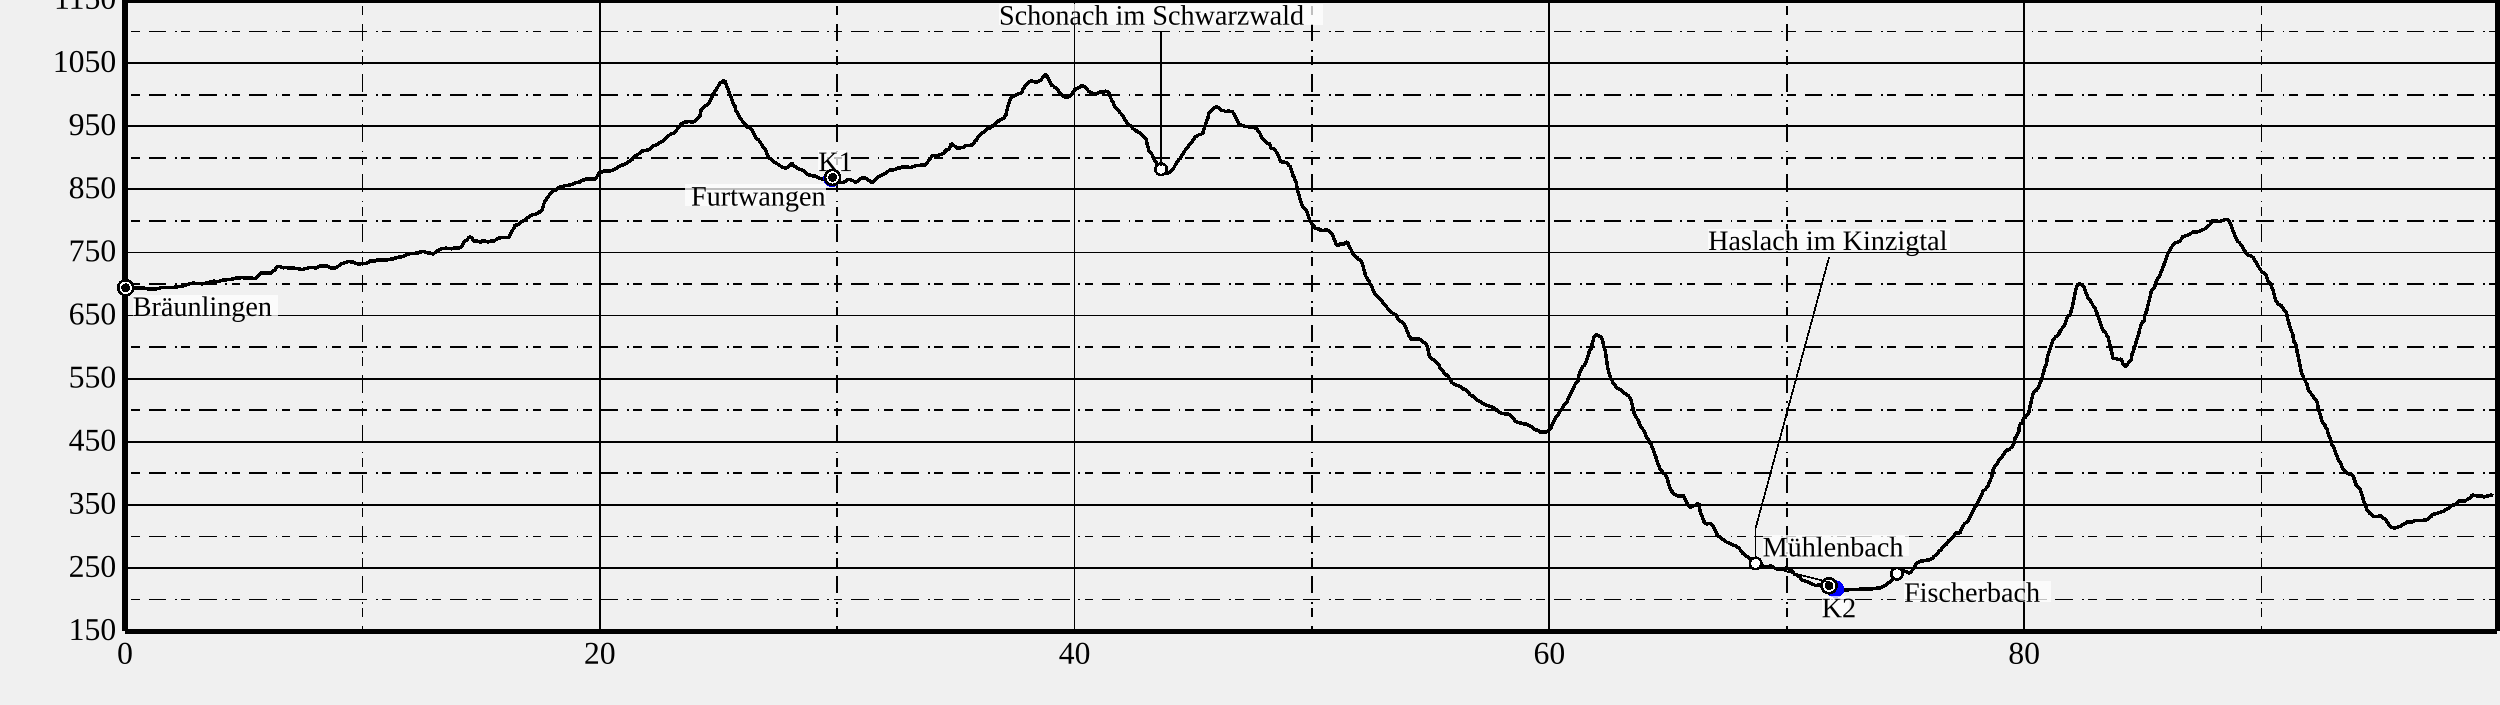
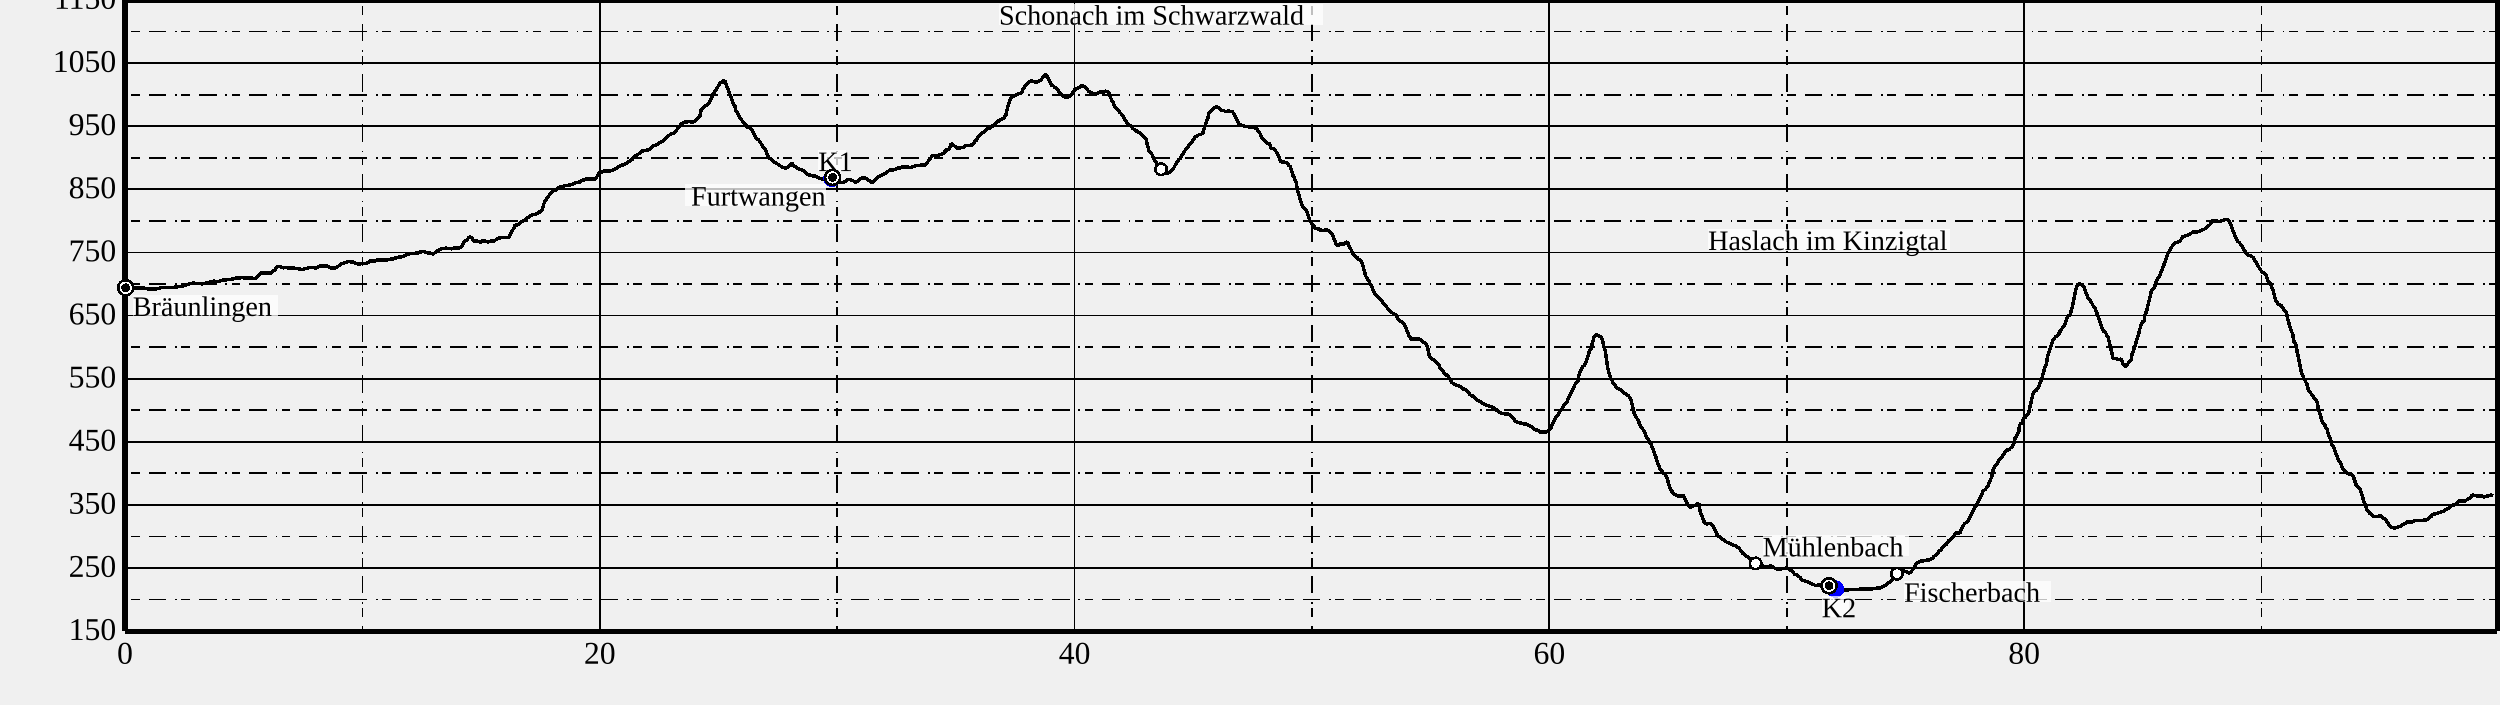
<svg xmlns="http://www.w3.org/2000/svg" height="400" width="1420">
  <g font-size="18" id="world" shape-rendering="crispEdges">
    <g id="BG" />
    <g id="SB" transform="translate(71 360)">
      <text text-anchor="middle" x="0" y="17">
0
</text>
      <text text-anchor="middle" x="269.681" y="17">
20
</text>
      <text text-anchor="middle" x="539.362" y="17">
40
</text>
      <text text-anchor="middle" x="809.043" y="17">
60
</text>
      <text text-anchor="middle" x="1078.724" y="17">
80
</text>
    </g>
    <g id="SD" transform="translate(71 0)">
      <path d="M0,0 L1347.5,0" stroke="black" stroke-width="3" />
      <path d="M0,0 L0,358.5" stroke="black" stroke-width="3" />
      <path d="M0,358.5 L1347.5,358.5" stroke="black" stroke-width="3" />
      <path d="M1347.5,0 L1347.5,358.5" stroke="black" stroke-width="3" />
      <path d="M0,358.5 L1347.5,358.5" stroke="black" stroke-width="1" />
      <path d="M0,0 L0,358.5" stroke="black" stroke-width="1" />
      <path d="M269.681,0 L269.681,358.5" stroke="black" stroke-width="1" />
      <path d="M539.362,0 L539.362,358.5" stroke="black" stroke-width="1" />
      <path d="M809.043,0 L809.043,358.5" stroke="black" stroke-width="1" />
      <path d="M1078.724,0 L1078.724,358.5" stroke="black" stroke-width="1" />
      <path d="M134.84,0 L134.84,358.5" stroke="black" stroke-dasharray="1.0,2.5,5.0,5.0,10.0,5.0" />
      <path d="M404.521,0 L404.521,358.5" stroke="black" stroke-dasharray="1.0,2.5,5.0,5.0,10.0,5.0" />
      <path d="M674.202,0 L674.202,358.5" stroke="black" stroke-dasharray="1.0,2.5,5.0,5.0,10.0,5.0" />
      <path d="M943.883,0 L943.883,358.5" stroke="black" stroke-dasharray="1.0,2.5,5.0,5.0,10.0,5.0" />
      <path d="M1213.564,0 L1213.564,358.5" stroke="black" stroke-dasharray="1.0,2.5,5.0,5.0,10.0,5.0" />
      <path d="M0,358.5 L1347.5,358.5" stroke="black" stroke-width="1" />
      <path d="M0,322.65 L1347.5,322.65" stroke="black" stroke-width="1" />
      <path d="M0,286.8 L1347.5,286.8" stroke="black" stroke-width="1" />
      <path d="M0,250.95 L1347.5,250.95" stroke="black" stroke-width="1" />
      <path d="M0,215.1 L1347.5,215.1" stroke="black" stroke-width="1" />
      <path d="M0,179.25 L1347.5,179.25" stroke="black" stroke-width="1" />
      <path d="M0,143.4 L1347.5,143.4" stroke="black" stroke-width="1" />
      <path d="M0,107.55 L1347.5,107.55" stroke="black" stroke-width="1" />
      <path d="M0,71.7 L1347.5,71.7" stroke="black" stroke-width="1" />
      <path d="M0,35.85 L1347.5,35.85" stroke="black" stroke-width="1" />
      <path d="M0,0 L1347.5,0" stroke="black" stroke-width="1" />
      <path d="M0,340.575 L1347.5,340.575" stroke="black" stroke-dasharray="1.0,2.5,5.0,5.0,10.0,5.0" />
      <path d="M0,304.725 L1347.5,304.725" stroke="black" stroke-dasharray="1.0,2.5,5.0,5.0,10.0,5.0" />
      <path d="M0,268.875 L1347.5,268.875" stroke="black" stroke-dasharray="1.0,2.5,5.0,5.0,10.0,5.0" />
      <path d="M0,233.025 L1347.5,233.025" stroke="black" stroke-dasharray="1.0,2.5,5.0,5.0,10.0,5.0" />
      <path d="M0,197.175 L1347.5,197.175" stroke="black" stroke-dasharray="1.0,2.5,5.0,5.0,10.0,5.0" />
      <path d="M0,161.325 L1347.5,161.325" stroke="black" stroke-dasharray="1.0,2.5,5.0,5.0,10.0,5.0" />
      <path d="M0,125.475 L1347.5,125.475" stroke="black" stroke-dasharray="1.0,2.5,5.0,5.0,10.0,5.0" />
      <path d="M0,89.625 L1347.5,89.625" stroke="black" stroke-dasharray="1.0,2.5,5.0,5.0,10.0,5.0" />
      <path d="M0,53.775 L1347.5,53.775" stroke="black" stroke-dasharray="1.0,2.5,5.0,5.0,10.0,5.0" />
      <path d="M0,17.925 L1347.5,17.925" stroke="black" stroke-dasharray="1.0,2.5,5.0,5.0,10.0,5.0" />
      <path d="M0.0,163.5 L0.2,163.5 L0.4,163.5 L0.8,163.5 L0.8,163.5 L1.5,163.5 L1.6,163.5 L1.7,163.5 L2.2,163.5 L2.7,163.5 L3.5,163.5 L4.0,163.5 L5.4,163.6 L5.6,163.6 L5.8,163.6 L6.0,163.6 L6.8,163.6 L7.3,163.6 L7.7,163.6 L8.0,163.6 L8.5,163.8 L9.1,163.8 L9.5,163.7 L9.9,163.7 L10.7,163.7 L11.1,163.7 L11.4,163.7 L11.8,163.8 L12.7,164.0 L13.1,164.1 L14.2,164.0 L15.3,164.2 L15.7,164.2 L16.2,164.2 L16.7,164.2 L17.3,164.1 L17.8,164.1 L18.3,163.9 L19.4,163.7 L20.6,163.4 L21.5,163.4 L22.0,163.3 L23.4,163.4 L23.8,163.4 L24.5,163.4 L24.9,163.3 L25.9,163.3 L26.6,163.3 L27.3,163.3 L33.5,162.3 L37.3,161.0 L39.0,160.7 L39.8,161.0 L41.5,161.0 L41.7,161.1 L41.9,161.1 L42.5,161.1 L44.0,161.2 L49.9,159.9 L50.1,159.7 L50.2,159.7 L51.3,159.8 L51.6,159.8 L53.1,160.0 L55.5,159.1 L56.2,159.0 L56.7,159.0 L57.1,159.0 L57.9,158.9 L58.3,158.7 L59.9,158.7 L60.8,158.5 L60.8,158.5 L61.1,158.4 L61.3,158.4 L61.6,158.3 L62.4,158.1 L62.6,158.0 L62.8,158.0 L63.0,158.0 L63.9,157.9 L64.2,157.9 L64.4,157.8 L64.6,157.8 L65.0,157.8 L65.3,157.8 L66.4,157.7 L67.5,157.8 L68.8,157.9 L69.1,157.8 L69.3,157.8 L69.7,157.9 L69.9,157.9 L70.3,157.9 L70.6,157.9 L72.1,158.0 L73.0,158.1 L73.2,158.1 L73.8,158.1 L74.4,157.8 L75.2,157.2 L76.2,156.0 L76.8,155.4 L77.1,155.1 L77.5,155.0 L78.1,154.9 L78.6,154.9 L78.8,155.0 L79.4,154.9 L80.0,155.0 L80.3,155.1 L80.6,155.2 L81.4,155.2 L81.6,155.2 L82.2,155.3 L82.3,155.2 L82.5,155.2 L82.7,155.3 L82.8,155.0 L83.0,155.0 L83.2,155.0 L83.7,154.5 L83.8,154.3 L84.3,153.9 L84.9,153.5 L85.5,152.8 L86.0,151.9 L86.4,151.7 L86.8,151.5 L87.3,151.3 L87.8,151.3 L89.9,152.1 L90.5,152.0 L91.1,152.0 L91.6,152.0 L93.1,152.2 L93.5,152.1 L94.2,152.1 L94.7,152.2 L95.2,152.2 L95.8,152.2 L100.7,153.1 L102.7,152.5 L104.5,152.1 L106.1,151.9 L107.1,152.0 L108.1,152.3 L109.0,151.9 L110.2,151.2 L111.2,151.1 L112.0,151.0 L112.6,151.0 L113.2,150.8 L113.8,150.8 L114.2,151.0 L114.8,151.2 L116.6,152.0 L117.7,152.5 L119.3,152.2 L121.4,151.0 L122.6,150.0 L124.2,149.5 L127.1,148.4 L128.2,148.7 L129.3,148.7 L130.4,149.4 L131.9,149.8 L133.1,150.1 L134.1,149.8 L135.3,149.7 L135.5,149.7 L136.7,149.7 L137.4,149.4 L139.6,148.1 L141.9,148.4 L143.1,147.5 L144.1,147.8 L144.8,147.8 L145.1,147.8 L145.7,147.6 L146.4,147.6 L147.2,147.5 L148.2,147.7 L148.8,147.7 L148.9,147.7 L149.5,147.4 L150.2,147.3 L151.8,147.1 L152.3,147.0 L152.9,146.7 L154.4,146.4 L154.8,146.2 L155.2,146.1 L155.7,145.9 L156.0,145.9 L156.4,145.9 L156.9,145.9 L161.1,144.3 L161.7,143.9 L162.1,143.9 L162.4,144.0 L162.8,144.0 L163.8,143.9 L164.4,143.9 L164.8,143.8 L165.2,143.7 L165.8,143.8 L166.1,143.8 L167.9,143.1 L169.6,142.9 L170.0,142.9 L170.5,143.3 L171.2,143.5 L173.0,143.7 L173.6,143.9 L175.0,144.3 L178.2,142.0 L179.1,141.6 L179.8,141.1 L180.7,141.1 L181.4,141.2 L182.1,141.0 L182.5,141.0 L185.7,141.3 L187.0,140.9 L187.7,140.9 L188.1,140.9 L188.7,140.9 L188.9,140.9 L189.0,140.9 L189.1,140.9 L189.4,141.0 L189.5,141.0 L190.0,140.7 L190.9,140.6 L191.9,138.9 L192.5,137.8 L192.9,136.9 L194.1,136.3 L194.5,136.1 L194.9,135.3 L195.3,134.8 L195.9,134.6 L196.9,134.8 L197.3,135.9 L197.9,136.7 L198.4,137.1 L199.6,136.7 L200.0,136.7 L200.3,137.0 L201.6,137.4 L201.9,137.4 L202.6,137.3 L203.2,136.7 L203.2,136.7 L203.6,136.8 L203.9,136.8 L206.2,137.4 L207.2,137.2 L207.6,137.0 L208.4,137.0 L208.8,137.0 L209.4,137.0 L210.1,136.5 L212.5,135.1 L215.2,134.9 L216.2,134.9 L216.6,134.9 L216.9,134.9 L217.2,134.9 L217.3,134.9 L217.9,134.9 L221.4,128.5 L221.6,127.6 L222.3,127.7 L223.1,127.7 L223.8,127.5 L224.5,126.6 L224.7,126.3 L226.1,125.4 L226.5,125.2 L226.8,125.2 L227.3,124.5 L228.5,123.7 L228.7,123.7 L229.8,122.8 L230.4,122.5 L230.7,122.5 L231.5,122.0 L231.7,122.0 L232.0,121.9 L232.8,121.7 L233.1,121.7 L233.7,121.5 L234.5,121.0 L235.1,120.9 L235.3,120.4 L237.0,119.4 L237.8,116.0 L238.6,114.3 L240.1,111.8 L240.4,111.7 L240.9,110.9 L242.2,109.1 L242.5,108.9 L242.7,108.9 L242.8,108.8 L243.1,108.5 L243.3,108.5 L243.7,108.2 L243.9,108.1 L244.1,108.1 L244.3,108.0 L244.6,108.0 L244.8,107.9 L244.9,107.8 L245.7,107.2 L246.0,106.9 L246.3,106.7 L246.6,106.5 L246.9,106.3 L247.3,106.2 L247.7,106.2 L248.0,106.1 L249.2,105.6 L250.1,105.4 L250.6,105.4 L252.9,105.1 L254.4,104.4 L255.1,104.4 L255.6,103.8 L256.2,103.8 L257.8,103.5 L258.8,103.2 L259.2,102.7 L259.9,102.3 L261.3,102.1 L261.8,101.8 L262.0,101.4 L263.1,101.6 L264.4,101.7 L265.0,101.5 L265.3,101.5 L265.9,101.6 L266.1,101.6 L266.7,101.6 L267.5,101.5 L269.2,98.0 L269.7,97.8 L271.1,97.6 L271.3,97.6 L271.4,97.6 L272.8,96.8 L273.3,96.9 L274.2,97.3 L274.3,97.3 L274.4,97.3 L274.8,97.2 L275.0,97.2 L275.6,97.1 L276.3,96.9 L277.2,96.6 L278.0,96.1 L278.6,95.7 L279.8,95.2 L280.3,94.6 L280.8,94.4 L281.6,94.2 L281.9,94.0 L282.6,93.7 L282.9,93.6 L283.3,93.4 L283.8,93.1 L284.5,93.0 L285.1,92.8 L285.5,92.5 L285.7,92.0 L286.5,91.8 L288.0,90.6 L288.4,90.2 L289.6,88.4 L289.9,88.4 L292.2,87.2 L293.3,85.9 L294.7,85.6 L295.1,85.4 L295.3,85.4 L295.7,85.4 L296.8,85.1 L297.1,85.1 L297.6,85.0 L299.0,84.1 L300.5,82.6 L301.4,82.4 L301.9,82.0 L302.8,81.8 L303.3,81.3 L303.6,81.0 L304.7,80.5 L305.6,80.0 L306.2,79.7 L306.9,78.6 L307.7,78.1 L309.1,76.7 L309.4,76.7 L309.7,76.4 L310.4,75.9 L311.1,75.9 L311.3,75.9 L311.8,75.9 L313.0,74.4 L314.6,71.8 L315.0,71.8 L315.7,71.2 L315.8,70.4 L316.0,70.4 L316.2,70.1 L316.7,69.9 L318.1,69.3 L318.4,69.4 L318.8,69.2 L318.9,69.2 L319.1,69.2 L319.2,69.2 L319.5,69.2 L319.7,69.1 L319.9,69.1 L320.7,68.9 L320.8,69.1 L321.0,69.1 L321.6,69.2 L321.9,69.2 L322.2,69.2 L322.4,69.2 L322.6,69.3 L322.7,69.3 L323.1,69.3 L323.7,68.7 L323.9,68.4 L324.1,68.4 L324.3,68.2 L326.5,66.2 L327.2,62.4 L328.2,61.7 L329.2,60.7 L329.7,60.1 L330.2,59.6 L330.6,59.6 L331.2,59.2 L331.9,58.2 L332.4,57.3 L334.0,53.5 L334.7,52.5 L335.5,51.2 L336.4,49.8 L338.2,46.8 L338.9,46.8 L339.5,46.1 L340.2,46.1 L340.8,46.1 L343.8,54.2 L345.5,58.8 L345.9,59.7 L346.3,59.7 L347.0,63.0 L348.0,64.3 L348.4,65.1 L349.0,66.8 L349.4,66.8 L349.8,67.6 L350.5,68.5 L352.8,70.9 L353.2,72.1 L354.8,72.7 L355.7,73.6 L355.9,73.6 L357.7,77.0 L359.0,79.3 L359.8,79.3 L361.3,81.6 L362.8,84.0 L363.5,84.5 L364.9,88.0 L365.3,88.6 L365.6,89.6 L366.8,90.4 L367.2,90.4 L367.3,90.4 L367.6,91.2 L368.2,91.9 L370.1,92.8 L373.4,95.0 L374.4,95.3 L374.6,95.3 L374.8,95.3 L375.1,95.3 L375.4,95.3 L375.9,95.3 L376.3,95.0 L378.9,92.8 L379.4,93.4 L380.1,94.2 L381.8,95.5 L382.0,95.6 L382.3,95.9 L382.7,96.0 L382.9,96.2 L383.0,96.2 L383.5,96.3 L383.7,96.3 L383.8,96.3 L384.0,96.3 L384.2,96.3 L384.3,96.3 L384.4,96.5 L384.6,96.6 L384.8,96.6 L385.0,96.6 L386.0,97.3 L387.0,98.5 L387.0,98.5 L388.1,99.3 L388.5,99.4 L388.6,99.4 L388.8,99.5 L389.1,99.5 L389.5,99.5 L389.6,99.5 L389.7,99.5 L389.9,99.7 L390.1,99.7 L390.3,99.7 L390.5,99.8 L390.8,99.9 L391.0,100.0 L391.1,100.0 L391.9,100.0 L392.7,100.3 L393.1,100.6 L393.5,100.8 L393.6,100.9 L394.3,101.3 L394.8,101.5 L395.2,101.5 L395.3,101.5 L395.4,101.6 L395.6,101.6 L395.8,101.7 L396.2,101.8 L396.4,101.8 L396.6,101.8 L396.7,101.8 L396.8,101.8 L397.4,101.9 L398.3,102.2 L398.5,102.2 L399.0,102.1 L399.7,101.8 L400.3,101.7 L400.9,101.7 L401.2,101.5 L401.4,101.5 L401.6,101.5 L401.9,101.5 L402.6,101.7 L403.3,102.0 L405.0,103.3 L405.3,103.4 L405.5,103.5 L405.9,103.5 L405.9,103.5 L406.4,103.7 L406.6,103.6 L407.0,103.6 L407.2,103.6 L407.2,103.6 L407.4,103.6 L407.7,103.5 L407.8,103.5 L407.9,103.5 L408.7,103.2 L409.2,102.8 L409.8,102.7 L410.3,102.3 L410.7,101.9 L411.0,101.9 L411.6,102.0 L411.6,102.0 L412.6,102.3 L413.4,102.6 L414.2,103.0 L414.4,103.6 L414.5,103.6 L414.6,103.6 L415.5,103.4 L415.9,103.1 L417.4,101.8 L418.0,101.5 L418.6,101.1 L419.4,100.8 L420.2,101.1 L420.5,101.1 L421.1,101.3 L421.1,101.3 L422.1,102.4 L422.9,102.6 L423.7,103.0 L423.9,103.6 L424.0,103.6 L424.1,103.6 L425.0,103.4 L425.4,103.1 L426.9,101.0 L427.5,100.9 L428.1,100.4 L428.7,99.9 L429.0,99.8 L429.2,99.7 L429.3,99.7 L429.9,99.4 L430.4,99.2 L430.6,99.0 L431.3,98.8 L431.5,98.6 L431.8,98.5 L433.2,97.4 L433.6,97.2 L434.6,96.5 L435.5,96.5 L435.8,96.6 L438.1,96.0 L438.2,96.0 L439.1,95.4 L439.9,95.4 L440.6,95.3 L441.6,94.7 L442.7,94.7 L443.8,94.8 L444.6,95.0 L444.7,95.0 L445.1,95.0 L445.5,95.1 L446.6,95.0 L449.0,94.2 L450.0,94.0 L450.6,94.0 L451.5,94.1 L452.1,93.8 L452.7,93.8 L453.5,93.8 L453.8,93.8 L453.9,93.8 L454.3,93.7 L454.6,93.7 L458.4,88.7 L459.2,88.2 L460.2,88.2 L460.9,88.2 L461.4,88.6 L465.7,86.6 L465.9,85.4 L468.2,84.8 L469.3,81.6 L473.1,84.3 L473.8,84.1 L473.9,84.1 L474.1,84.1 L475.0,83.8 L476.2,83.7 L477.3,82.9 L478.2,82.6 L479.3,82.6 L479.6,82.6 L480.2,82.5 L480.8,82.5 L481.2,82.1 L481.4,82.1 L481.8,81.7 L482.7,80.4 L483.5,79.7 L484.2,78.6 L484.7,77.3 L484.8,77.3 L485.5,76.9 L486.4,76.0 L487.0,75.5 L487.4,75.3 L488.7,74.0 L489.1,74.0 L489.3,73.5 L489.8,73.0 L490.2,72.9 L491.1,72.8 L491.4,72.6 L491.9,72.2 L492.2,71.7 L492.9,71.6 L493.1,71.4 L493.3,71.2 L493.9,70.6 L494.7,70.0 L495.8,68.9 L496.1,68.7 L496.5,68.7 L496.8,68.6 L497.3,68.1 L497.5,67.8 L497.6,67.8 L497.7,67.8 L498.2,67.5 L498.3,67.5 L498.5,67.5 L498.8,67.4 L499.5,66.5 L499.9,65.9 L500.2,65.8 L500.6,63.9 L501.6,60.0 L502.5,57.3 L503.3,55.5 L503.7,54.7 L504.4,54.5 L504.7,54.5 L505.0,54.5 L505.5,54.2 L505.7,54.2 L506.5,53.9 L506.9,53.5 L507.1,53.5 L507.3,53.3 L507.5,53.3 L508.5,52.9 L508.7,52.9 L509.0,52.9 L509.5,52.1 L509.8,51.2 L512.0,47.8 L513.5,46.3 L513.9,46.3 L514.8,45.9 L515.7,46.1 L517.7,46.8 L518.1,46.3 L518.4,46.3 L518.6,46.4 L518.9,46.4 L519.5,45.9 L520.4,45.3 L521.7,43.2 L522.9,42.5 L523.3,42.3 L525.1,46.2 L526.3,48.5 L526.8,48.7 L527.1,48.7 L527.4,48.8 L528.1,49.7 L528.6,49.7 L529.2,50.4 L529.8,51.1 L530.6,52.3 L531.4,53.2 L531.8,53.4 L532.5,54.0 L532.6,54.3 L532.8,54.4 L533.3,54.7 L533.5,54.9 L533.6,54.9 L534.1,55.1 L534.3,55.0 L534.5,55.2 L535.0,55.0 L535.5,55.1 L535.6,55.1 L535.8,54.9 L536.3,54.5 L536.5,54.5 L536.9,54.5 L537.5,53.9 L538.3,52.6 L538.8,51.9 L538.9,51.9 L539.7,50.5 L540.1,50.5 L540.7,50.2 L541.0,50.2 L541.4,50.0 L541.8,49.5 L542.3,49.5 L543.2,48.8 L543.4,48.8 L544.4,48.8 L545.6,49.9 L546.7,51.1 L547.6,52.1 L548.2,52.1 L548.6,52.8 L549.1,52.8 L549.7,53.3 L549.9,53.3 L550.9,53.6 L553.6,52.3 L556.0,52.3 L556.2,52.2 L556.5,51.8 L556.6,51.8 L557.0,51.8 L558.3,52.2 L558.9,52.8 L559.1,53.0 L559.4,54.5 L560.6,57.2 L561.3,58.1 L561.9,60.0 L562.1,60.3 L562.3,61.1 L562.7,61.3 L563.0,61.5 L563.1,61.5 L563.2,61.5 L563.6,61.9 L564.3,62.8 L564.5,62.8 L564.7,63.0 L564.9,63.3 L565.1,64.0 L565.5,64.2 L566.4,65.3 L567.0,65.8 L567.7,67.6 L569.1,69.6 L569.5,70.4 L569.7,70.8 L570.7,71.2 L571.1,71.4 L571.5,71.7 L571.8,72.2 L572.5,73.0 L572.9,73.3 L573.5,73.6 L573.9,74.1 L574.3,74.3 L574.6,74.5 L575.0,74.5 L575.3,74.9 L576.1,75.3 L576.3,75.5 L576.5,75.5 L580.1,79.4 L580.6,81.9 L581.6,85.5 L583.1,87.4 L583.7,88.4 L583.9,89.7 L584.1,89.7 L584.2,89.7 L585.2,91.7 L585.6,92.1 L586.4,93.5 L586.5,93.5 L587.0,94.7 L587.5,94.7 L587.6,95.2 L588.2,96.0 L588.5,96.4 L588.6,96.6 L590.2,97.9 L590.8,98.1 L591.3,98.4 L591.6,98.6 L591.8,98.6 L592.0,98.2 L592.6,98.2 L592.9,98.0 L593.1,97.9 L593.8,97.5 L593.9,97.2 L594.5,96.8 L594.6,96.5 L595.3,95.9 L595.9,95.0 L596.5,93.8 L597.3,92.4 L597.8,91.7 L598.5,91.0 L598.7,90.3 L599.0,90.3 L599.5,89.9 L599.8,89.3 L600.5,88.0 L600.8,87.5 L601.3,86.8 L602.3,85.1 L602.6,84.6 L602.9,84.6 L603.9,83.2 L604.4,82.3 L604.8,81.9 L606.4,80.1 L606.9,79.3 L607.3,78.6 L607.8,77.8 L608.4,77.7 L608.6,77.5 L609.1,77.1 L609.4,77.0 L609.8,76.6 L610.0,76.6 L610.2,76.4 L610.5,76.4 L610.7,76.4 L611.3,76.2 L611.7,76.0 L611.9,75.9 L612.2,75.7 L612.4,74.9 L612.6,73.9 L615.1,66.9 L615.3,65.7 L615.6,63.7 L616.0,63.7 L617.0,62.8 L617.2,62.8 L618.3,61.5 L619.2,60.9 L619.5,60.9 L620.3,60.6 L621.4,61.4 L621.5,61.4 L622.5,62.2 L623.1,62.8 L624.0,62.8 L624.8,63.2 L625.7,63.3 L626.2,63.2 L626.9,63.0 L628.6,63.4 L629.0,63.5 L630.0,64.6 L630.8,66.6 L632.5,69.8 L632.8,70.3 L633.1,70.4 L633.3,70.4 L633.6,71.0 L633.6,71.0 L633.9,71.1 L634.1,71.1 L634.5,71.2 L634.8,71.2 L635.1,71.2 L635.4,71.4 L635.7,71.6 L636.0,71.7 L636.4,71.8 L636.9,71.9 L637.2,71.8 L637.4,71.9 L637.5,71.9 L637.9,72.0 L638.3,72.1 L638.8,72.2 L639.1,72.1 L640.0,72.1 L640.3,72.2 L640.9,72.4 L641.3,72.6 L641.8,72.7 L642.1,72.8 L642.7,73.2 L643.3,73.8 L643.7,74.4 L644.9,76.1 L645.5,77.6 L646.0,78.8 L647.4,79.9 L648.1,80.9 L648.5,81.2 L649.9,81.5 L650.2,81.6 L650.3,82.1 L650.6,83.0 L650.8,83.4 L650.9,83.9 L651.1,84.2 L651.3,84.3 L652.1,84.3 L652.9,84.7 L653.1,85.0 L653.2,85.0 L653.4,85.3 L653.5,85.6 L653.7,85.9 L655.1,88.5 L655.7,89.9 L656.5,91.9 L657.4,91.9 L657.7,91.7 L657.9,92.2 L658.1,92.0 L658.3,92.0 L658.5,92.3 L658.7,92.3 L659.0,92.3 L659.6,92.5 L659.9,92.5 L660.3,93.0 L660.7,93.5 L661.2,94.3 L661.7,94.0 L662.8,97.3 L663.1,98.1 L663.5,100.1 L663.8,100.1 L664.5,102.1 L664.8,102.1 L665.2,103.6 L665.9,107.8 L667.9,114.5 L668.4,116.4 L668.5,116.4 L669.2,117.8 L670.3,118.6 L671.0,119.2 L672.5,124.1 L674.1,127.2 L675.1,127.9 L675.9,129.5 L677.6,130.1 L678.0,130.1 L678.4,130.2 L678.9,130.7 L680.7,130.9 L682.1,130.6 L683.1,130.6 L683.7,131.3 L684.0,131.3 L685.8,133.4 L686.8,135.9 L688.0,139.0 L688.3,139.2 L688.7,139.7 L689.5,139.3 L689.8,138.8 L689.9,138.8 L690.4,138.5 L690.9,138.5 L691.8,138.8 L692.1,138.9 L692.4,138.7 L692.6,138.1 L693.6,137.7 L693.7,137.6 L693.9,137.6 L694.3,137.6 L694.7,138.3 L694.9,139.0 L695.3,139.8 L695.8,141.1 L696.4,141.7 L697.2,143.4 L697.5,144.1 L697.7,144.4 L698.1,145.2 L698.5,145.2 L699.0,145.8 L699.4,146.2 L699.9,146.2 L700.1,146.5 L700.5,147.3 L701.2,147.7 L701.5,147.7 L701.8,147.7 L702.8,149.7 L704.8,157.1 L705.0,157.1 L706.1,159.0 L706.4,159.0 L706.8,160.0 L707.0,160.7 L707.3,161.3 L708.3,162.9 L709.2,165.6 L709.7,166.3 L710.0,167.2 L710.7,167.9 L711.1,168.2 L711.4,168.3 L711.6,168.3 L712.6,169.5 L712.9,169.7 L713.5,170.4 L714.0,171.1 L714.4,171.9 L714.7,172.5 L715.0,172.5 L715.7,173.2 L716.4,174.1 L717.4,175.5 L718.9,176.9 L719.9,177.8 L720.4,178.0 L720.7,178.4 L721.7,178.6 L722.1,179.1 L722.8,180.5 L723.2,181.3 L724.4,182.3 L725.0,182.7 L725.4,182.9 L725.9,183.3 L726.8,184.5 L727.3,185.5 L728.0,187.3 L729.4,191.0 L730.0,191.5 L730.4,192.4 L730.5,192.4 L730.8,192.8 L731.1,192.5 L731.4,192.3 L731.5,192.3 L731.7,192.2 L732.6,192.6 L733.3,193.0 L733.7,192.9 L734.0,192.8 L734.3,192.4 L735.1,192.5 L735.3,192.8 L735.5,192.8 L736.7,193.7 L736.9,194.0 L737.1,194.2 L737.3,194.5 L737.5,194.5 L737.9,194.5 L738.6,194.7 L739.0,195.3 L739.4,196.0 L740.0,197.8 L740.9,202.3 L741.3,203.1 L741.5,203.1 L741.8,203.5 L742.0,203.5 L742.2,203.9 L742.7,203.9 L742.8,204.2 L742.9,204.2 L742.9,204.2 L743.0,204.3 L743.0,204.3 L743.1,204.3 L743.1,204.3 L743.2,204.3 L743.5,204.4 L743.7,204.8 L744.0,204.8 L745.7,206.7 L746.1,207.3 L746.3,207.3 L746.8,208.9 L748.4,210.3 L749.1,211.9 L749.4,211.9 L749.7,212.5 L750.4,213.0 L750.9,213.0 L751.8,214.2 L752.7,215.6 L753.9,217.6 L754.3,217.6 L754.7,217.9 L755.1,218.1 L755.8,218.5 L755.9,218.5 L756.3,218.7 L756.6,218.8 L757.0,218.9 L757.5,219.2 L757.5,219.2 L758.3,219.6 L758.9,220.0 L759.2,220.2 L760.3,221.1 L760.8,221.1 L761.3,221.0 L763.5,223.3 L764.1,224.4 L764.3,224.4 L764.6,224.7 L764.9,224.9 L765.4,224.9 L765.7,224.9 L766.1,224.9 L766.3,225.6 L766.5,225.6 L766.7,225.6 L767.1,226.5 L767.5,226.8 L769.0,227.8 L769.8,228.1 L770.2,228.3 L770.6,228.6 L771.4,229.2 L772.0,229.4 L773.1,230.1 L773.4,230.3 L773.7,230.3 L774.0,230.3 L774.5,230.6 L774.9,230.8 L775.3,230.7 L776.7,231.3 L777.2,231.5 L777.6,231.5 L778.2,232.2 L778.7,232.5 L779.3,233.2 L779.7,233.5 L780.3,234.1 L780.7,234.2 L781.2,234.4 L781.4,234.7 L781.7,234.7 L781.8,234.7 L781.9,234.7 L782.2,234.8 L782.5,234.9 L783.1,234.9 L783.8,235.1 L783.9,235.1 L784.0,235.1 L784.0,235.1 L784.1,235.1 L784.2,235.1 L784.4,235.1 L784.7,235.2 L785.0,235.2 L785.7,235.3 L786.0,235.3 L786.3,235.4 L786.5,235.4 L787.2,236.2 L788.9,237.7 L789.5,238.9 L790.0,239.5 L791.0,239.8 L791.7,240.1 L791.8,240.1 L792.3,240.2 L793.2,240.4 L793.5,240.6 L793.7,240.6 L794.1,240.7 L795.5,240.8 L795.9,241.0 L796.6,241.3 L796.8,241.6 L797.3,241.6 L797.9,241.8 L798.4,242.0 L799.2,242.7 L799.5,243.0 L800.2,243.7 L800.6,244.0 L801.1,244.2 L801.6,244.1 L801.9,244.2 L802.0,244.3 L802.5,244.4 L803.0,244.7 L803.3,245.0 L804.0,245.4 L804.5,245.5 L804.8,245.5 L805.3,245.5 L805.5,245.5 L805.8,245.5 L806.1,245.5 L806.3,245.5 L806.4,245.5 L806.7,245.5 L807.1,245.4 L807.3,245.1 L807.5,245.1 L807.9,245.1 L808.4,244.7 L808.6,244.6 L809.8,243.3 L809.9,243.0 L810.7,241.0 L811.8,238.7 L812.8,236.9 L814.3,235.1 L814.7,234.0 L816.6,231.6 L817.5,229.8 L817.8,229.8 L818.9,228.8 L819.4,227.0 L820.8,224.3 L821.7,222.4 L822.4,221.1 L823.7,218.2 L825.3,216.4 L825.8,212.9 L828.0,208.0 L828.2,208.0 L828.5,208.0 L829.1,207.1 L830.1,204.9 L830.5,203.8 L832.0,198.6 L832.5,198.6 L833.2,195.9 L834.4,191.5 L835.8,189.9 L836.2,190.3 L836.6,190.8 L836.7,190.8 L837.0,190.8 L837.4,191.1 L837.6,191.1 L838.1,191.1 L838.6,191.9 L838.9,192.7 L839.2,193.1 L839.8,196.0 L840.9,199.6 L841.5,204.3 L842.3,209.5 L843.3,213.1 L843.8,214.8 L844.0,215.2 L844.2,215.2 L844.3,216.1 L844.6,216.1 L844.9,216.5 L845.2,217.5 L845.4,217.8 L845.6,217.8 L845.7,217.8 L846.2,218.5 L846.5,219.3 L847.5,220.4 L847.7,220.5 L848.1,220.6 L848.8,221.2 L848.9,221.2 L849.1,221.4 L849.6,221.4 L849.9,221.9 L851.1,223.0 L851.7,223.4 L852.4,223.8 L852.5,223.8 L852.7,224.1 L852.8,224.1 L852.9,224.4 L853.1,224.4 L853.6,224.4 L853.7,224.4 L853.8,224.7 L854.0,224.7 L855.5,227.5 L857.0,233.9 L857.1,234.6 L857.3,234.6 L858.1,236.7 L858.7,237.5 L859.1,238.2 L859.4,238.2 L859.7,238.9 L860.2,241.2 L860.6,241.2 L860.7,241.7 L861.5,243.0 L862.8,244.7 L863.4,246.3 L864.4,248.6 L865.0,249.1 L865.9,251.0 L866.1,251.6 L866.9,252.0 L867.2,254.0 L867.9,254.7 L868.1,255.8 L868.8,257.8 L869.4,258.8 L869.9,261.3 L870.7,263.3 L871.3,264.6 L871.7,265.9 L872.1,267.1 L872.6,267.1 L873.4,268.1 L873.5,268.8 L873.6,268.8 L874.8,269.1 L875.7,271.2 L876.1,272.5 L877.8,277.9 L878.0,277.9 L878.6,278.7 L878.9,279.9 L879.3,279.9 L879.7,280.5 L880.0,280.5 L880.4,280.9 L881.5,281.3 L882.0,281.7 L882.8,281.8 L883.1,281.8 L883.8,281.8 L884.0,281.8 L884.6,281.6 L884.9,281.1 L885.1,281.8 L885.4,281.8 L887.6,286.8 L889.2,288.3 L889.7,287.8 L890.2,287.8 L890.3,287.8 L890.6,287.4 L892.3,287.0 L893.2,286.1 L893.9,286.1 L894.2,287.9 L894.9,291.4 L896.7,295.5 L897.0,296.8 L897.3,296.8 L897.6,296.8 L898.1,297.7 L898.3,297.7 L899.2,297.4 L899.4,297.4 L900.1,297.3 L900.4,297.2 L901.3,297.8 L901.5,298.4 L902.3,299.1 L903.1,301.2 L904.1,302.9 L904.3,303.8 L905.2,304.7 L905.7,304.7 L905.9,305.2 L906.7,305.4 L907.3,306.3 L908.5,306.9 L909.2,307.6 L909.6,307.8 L910.3,308.2 L910.6,308.2 L911.3,308.6 L911.6,308.6 L913.4,309.5 L914.0,309.8 L914.4,309.8 L914.7,309.8 L914.9,310.1 L915.4,310.5 L916.3,311.0 L917.4,312.2 L917.9,313.0 L918.7,314.1 L919.9,315.1 L920.2,315.3 L920.8,316.0 L921.1,316.0 L921.4,316.0 L921.8,316.6 L921.9,316.6 L922.1,316.7 L922.5,316.8 L923.1,317.4 L923.4,317.4 L924.1,318.2 L924.2,318.2 L924.7,318.7 L925.0,318.9 L925.7,319.2 L926.2,319.4 L926.6,319.4 L927.1,319.8 L927.5,320.0 L927.7,320.2 L927.9,320.3 L928.3,320.4 L928.7,320.7 L928.8,320.7 L929.4,321.1 L929.8,321.2 L930.2,321.4 L930.5,321.6 L930.9,321.7 L931.1,321.8 L931.3,321.7 L931.5,321.9 L931.8,321.7 L932.0,321.7 L932.3,321.8 L932.6,321.8 L933.0,321.7 L934.0,321.7 L934.5,321.5 L935.2,321.6 L937.2,322.8 L937.6,323.0 L938.8,323.3 L938.9,323.2 L939.2,323.2 L940.0,323.2 L940.2,323.2 L940.5,323.1 L940.7,323.1 L941.5,323.0 L941.9,323.0 L943.0,322.7 L943.8,322.4 L944.4,322.9 L945.2,323.3 L947.0,324.5 L947.7,325.4 L948.3,326.1 L948.9,326.4 L950.0,326.7 L951.4,328.0 L953.0,329.7 L954.9,330.2 L955.1,330.2 L959.7,332.3 L959.7,332.7 L959.8,332.7 L960.1,332.6 L960.7,332.6 L962.5,332.1 L962.8,332.2 L963.8,332.1 L963.9,332.1 L964.1,332.1 L964.2,332.1 L964.3,332.3 L965.3,332.4 L966.9,333.0 L967.4,333.2 L967.9,333.3 L968.2,333.3 L968.4,333.4 L968.6,333.4 L968.8,333.5 L969.4,333.6 L969.8,333.5 L970.5,333.7 L970.9,333.9 L971.3,334.3 L971.5,334.5 L972.8,334.8 L973.7,335.0 L973.9,335.1 L974.6,335.1 L975.1,335.1 L975.3,335.1 L975.5,335.2 L975.8,335.2 L976.0,335.2 L976.4,335.1 L976.5,335.1 L976.7,335.1 L976.9,335.1 L977.3,335.1 L978.2,335.0 L978.6,335.0 L978.8,335.0 L979.0,335.0 L979.8,334.9 L980.3,334.9 L981.4,334.8 L982.1,334.8 L983.8,334.8 L986.5,334.6 L988.8,334.6 L990.1,334.6 L991.6,334.5 L991.8,334.5 L995.1,334.1 L995.4,333.9 L995.5,333.9 L996.7,333.9 L996.9,333.9 L997.9,333.5 L1000.1,332.5 L1000.5,332.5 L1001.0,331.5 L1002.1,330.8 L1002.3,330.8 L1003.4,329.4 L1003.7,329.4 L1004.1,328.7 L1004.1,328.7 L1004.8,328.3 L1005.0,327.6 L1005.4,327.1 L1006.0,326.7 L1006.5,326.1 L1007.5,324.4 L1008.0,323.8 L1008.4,323.7 L1009.2,323.8 L1009.6,324.0 L1009.6,324.0 L1010.1,324.1 L1010.6,324.2 L1011.0,324.5 L1011.4,324.7 L1011.5,324.7 L1011.7,324.7 L1012.2,324.8 L1012.7,325.2 L1013.2,325.4 L1013.6,325.6 L1013.8,325.3 L1013.9,325.3 L1016.4,322.5 L1017.2,320.3 L1017.9,319.8 L1018.5,319.6 L1019.2,319.0 L1019.8,318.9 L1020.0,318.7 L1020.4,318.7 L1021.2,318.6 L1021.5,318.5 L1021.8,318.5 L1021.9,318.4 L1022.0,318.4 L1022.2,318.4 L1022.8,318.3 L1023.5,318.2 L1024.4,318.2 L1025.2,317.8 L1026.0,317.5 L1026.7,317.2 L1027.3,316.2 L1028.7,315.1 L1029.5,314.3 L1029.9,313.8 L1030.4,312.8 L1031.0,312.8 L1032.3,311.1 L1033.0,310.5 L1033.7,309.5 L1034.5,309.2 L1035.0,308.5 L1035.6,307.8 L1035.8,306.9 L1036.1,306.9 L1036.8,306.7 L1037.3,306.0 L1037.9,305.4 L1038.5,305.0 L1039.8,302.9 L1040.0,302.9 L1040.3,302.7 L1040.6,302.8 L1042.1,302.6 L1042.3,302.6 L1043.8,299.0 L1045.0,297.3 L1046.1,296.7 L1046.6,296.1 L1046.8,296.1 L1047.9,293.8 L1050.3,289.2 L1050.7,287.8 L1051.1,287.8 L1054.7,280.9 L1055.2,278.9 L1056.6,278.1 L1057.9,276.3 L1058.3,275.9 L1058.8,274.2 L1060.3,270.9 L1061.0,267.2 L1061.7,265.3 L1062.2,264.9 L1063.1,263.8 L1063.9,262.2 L1064.7,261.1 L1065.5,260.5 L1066.1,259.8 L1066.3,259.0 L1066.6,258.4 L1069.0,255.6 L1069.5,255.6 L1069.9,255.6 L1070.8,254.6 L1071.8,253.9 L1072.0,253.9 L1073.0,251.5 L1073.2,250.4 L1073.3,250.4 L1073.5,248.8 L1074.3,248.0 L1075.1,245.7 L1075.4,245.7 L1075.7,245.0 L1076.0,242.3 L1076.3,241.1 L1077.7,239.9 L1078.4,237.4 L1078.7,237.4 L1079.3,237.1 L1080.5,235.2 L1080.8,235.2 L1081.1,235.2 L1083.1,226.3 L1084.0,222.8 L1084.6,222.3 L1085.4,221.9 L1085.5,221.9 L1085.6,221.7 L1085.7,221.7 L1085.9,221.3 L1085.9,221.3 L1086.3,220.9 L1086.4,220.9 L1086.6,220.4 L1086.9,220.2 L1087.0,219.6 L1087.1,219.6 L1087.4,218.7 L1087.6,218.0 L1087.9,216.9 L1088.2,216.5 L1088.9,214.7 L1089.2,213.2 L1089.6,211.6 L1090.0,210.4 L1090.2,209.7 L1090.3,208.8 L1090.4,208.8 L1091.3,206.9 L1091.7,204.4 L1092.1,202.2 L1094.2,196.0 L1094.6,194.6 L1095.0,192.7 L1095.4,192.7 L1096.3,191.6 L1096.8,190.8 L1097.6,191.2 L1098.1,189.7 L1098.9,189.2 L1099.2,187.7 L1099.5,187.7 L1100.6,186.0 L1100.8,185.7 L1101.6,185.0 L1102.5,182.3 L1102.8,181.4 L1103.6,179.4 L1104.7,179.0 L1104.9,179.0 L1105.5,176.0 L1106.1,174.3 L1108.0,164.4 L1109.3,161.3 L1109.7,161.3 L1110.2,161.6 L1110.4,161.6 L1111.0,161.3 L1111.3,161.7 L1111.8,162.2 L1112.8,163.2 L1113.8,166.1 L1114.4,167.7 L1114.8,168.8 L1115.6,169.9 L1116.3,170.8 L1116.6,171.3 L1116.8,171.3 L1117.4,172.7 L1117.7,173.3 L1118.7,174.8 L1119.0,174.8 L1119.8,177.6 L1120.0,177.6 L1120.5,179.5 L1121.0,180.3 L1122.2,184.2 L1122.3,184.2 L1122.9,186.0 L1123.2,186.7 L1123.9,188.1 L1124.2,188.5 L1124.3,188.5 L1124.5,188.5 L1124.6,188.5 L1125.2,189.4 L1125.9,190.9 L1126.2,190.9 L1126.6,192.4 L1128.6,200.7 L1129.0,203.1 L1129.4,203.9 L1129.7,203.8 L1130.1,203.7 L1130.4,203.7 L1130.7,203.7 L1130.9,203.7 L1131.4,203.9 L1131.5,203.9 L1131.7,204.0 L1132.3,204.3 L1132.5,204.3 L1133.8,204.0 L1134.8,206.6 L1136.5,208.2 L1137.0,207.4 L1137.1,207.4 L1137.3,207.4 L1137.5,206.7 L1139.2,204.8 L1139.5,204.3 L1140.1,200.8 L1141.0,198.5 L1141.8,196.0 L1142.3,194.4 L1142.9,192.3 L1144.1,188.3 L1144.3,186.8 L1144.5,186.8 L1145.3,184.0 L1145.9,182.7 L1146.4,182.7 L1146.7,182.7 L1146.8,182.1 L1146.9,182.1 L1147.2,179.6 L1147.8,177.9 L1148.0,177.2 L1148.3,176.6 L1149.8,170.2 L1150.2,168.7 L1150.4,168.1 L1150.6,167.1 L1151.1,164.7 L1151.4,164.7 L1151.5,164.4 L1151.7,164.4 L1152.4,163.7 L1152.7,162.8 L1153.1,162.4 L1153.3,160.7 L1154.1,159.3 L1154.4,158.3 L1155.1,157.8 L1155.4,157.4 L1155.8,156.7 L1156.0,155.8 L1156.1,155.3 L1156.7,154.3 L1156.9,153.7 L1157.4,152.3 L1158.6,149.0 L1159.2,147.1 L1159.9,145.4 L1160.3,143.7 L1160.7,143.2 L1161.2,142.6 L1161.7,141.5 L1162.8,139.9 L1163.1,139.2 L1163.5,138.7 L1164.2,138.4 L1164.6,137.9 L1165.0,137.8 L1165.8,137.6 L1166.2,137.6 L1167.3,136.9 L1168.9,134.2 L1169.3,134.2 L1169.5,134.2 L1170.7,133.7 L1171.4,133.7 L1174.5,131.9 L1176.1,131.7 L1176.6,131.7 L1178.1,131.5 L1179.4,131.0 L1179.6,130.8 L1179.8,130.7 L1180.2,130.5 L1180.8,130.3 L1181.4,129.9 L1181.6,129.6 L1182.1,129.5 L1182.1,129.5 L1182.3,129.2 L1182.4,129.0 L1182.7,128.6 L1183.0,128.5 L1184.0,127.8 L1184.3,127.6 L1184.4,127.3 L1185.2,126.0 L1185.8,125.3 L1186.2,125.4 L1187.3,125.6 L1187.8,125.6 L1188.4,125.6 L1188.8,125.7 L1189.1,125.9 L1189.5,125.9 L1189.7,125.9 L1192.6,124.7 L1194.0,124.7 L1195.1,125.3 L1196.0,127.2 L1196.5,128.3 L1197.2,130.9 L1198.2,133.2 L1198.8,134.5 L1199.3,135.9 L1199.8,136.2 L1200.3,137.5 L1200.7,137.5 L1201.4,138.4 L1201.8,138.8 L1202.5,139.8 L1202.9,140.6 L1203.6,141.8 L1205.0,143.9 L1205.5,144.5 L1206.0,144.9 L1206.7,145.1 L1207.0,145.1 L1207.4,145.1 L1208.8,146.3 L1211.4,150.7 L1212.7,152.9 L1213.7,154.2 L1214.0,154.4 L1214.4,155.0 L1214.7,155.0 L1215.7,155.8 L1216.2,156.1 L1216.6,157.7 L1216.9,158.7 L1217.5,160.6 L1218.1,160.6 L1218.4,160.8 L1219.0,162.1 L1219.2,163.0 L1219.5,163.6 L1219.7,164.5 L1220.0,164.5 L1221.3,169.8 L1221.7,170.8 L1223.4,173.1 L1223.7,173.0 L1223.9,173.0 L1224.1,173.2 L1224.8,173.5 L1225.4,175.0 L1225.7,175.0 L1226.0,175.5 L1226.3,175.9 L1226.9,176.9 L1227.6,177.5 L1227.9,178.3 L1228.4,181.0 L1228.7,181.8 L1229.1,183.7 L1229.3,184.6 L1230.4,187.5 L1230.7,188.8 L1231.1,188.8 L1231.5,191.4 L1231.9,193.5 L1232.2,194.8 L1232.8,194.8 L1233.3,196.8 L1233.8,200.0 L1234.5,202.8 L1235.8,209.9 L1236.5,212.5 L1236.8,213.5 L1237.2,213.5 L1237.6,215.0 L1237.9,215.6 L1238.1,216.1 L1238.4,216.1 L1238.7,217.4 L1239.2,217.4 L1240.0,221.0 L1240.4,221.8 L1240.7,222.1 L1241.1,222.6 L1242.0,224.1 L1242.2,224.1 L1242.3,224.1 L1242.5,224.1 L1242.6,224.7 L1242.8,225.1 L1243.1,225.7 L1243.9,226.5 L1244.7,227.1 L1245.2,228.7 L1245.7,231.7 L1246.9,235.7 L1248.0,239.5 L1248.5,240.4 L1249.6,241.0 L1249.8,242.6 L1249.9,242.6 L1250.7,243.3 L1251.6,247.1 L1252.4,248.6 L1252.8,250.0 L1253.6,253.0 L1253.9,253.0 L1254.2,253.7 L1254.9,254.6 L1255.8,257.9 L1256.0,257.9 L1256.7,259.9 L1257.7,262.2 L1258.3,262.2 L1259.0,264.8 L1260.2,266.9 L1261.0,268.1 L1261.6,268.1 L1261.9,268.8 L1262.6,268.8 L1263.4,269.3 L1264.5,269.1 L1265.6,270.3 L1267.4,275.8 L1267.7,275.8 L1268.4,276.9 L1268.8,276.9 L1268.9,277.5 L1269.4,277.5 L1271.6,284.5 L1273.3,288.9 L1273.4,289.5 L1273.9,290.3 L1274.1,290.3 L1275.1,291.7 L1275.9,291.8 L1276.0,291.8 L1276.1,292.3 L1276.2,292.8 L1276.2,292.8 L1277.0,293.2 L1277.2,293.2 L1277.5,293.2 L1277.8,293.3 L1278.1,293.5 L1278.8,293.4 L1280.3,293.1 L1280.6,293.1 L1281.0,293.0 L1281.3,293.1 L1281.9,293.8 L1282.2,294.1 L1282.6,294.1 L1282.8,294.4 L1283.3,294.6 L1283.7,295.0 L1284.3,295.5 L1284.5,295.5 L1284.8,296.3 L1285.4,297.0 L1285.7,297.9 L1286.0,298.5 L1287.0,299.1 L1287.3,299.4 L1288.1,299.6 L1288.3,299.6 L1288.5,299.7 L1288.8,299.8 L1289.0,299.9 L1289.7,299.8 L1290.3,299.7 L1291.0,299.6 L1291.3,299.3 L1291.6,299.1 L1292.0,299.0 L1292.3,299.0 L1292.9,298.5 L1293.2,298.0 L1293.8,297.9 L1294.1,297.7 L1295.6,297.1 L1295.8,296.8 L1296.6,296.3 L1296.8,296.3 L1297.1,296.2 L1297.6,296.2 L1298.7,296.9 L1300.1,296.0 L1301.0,295.7 L1301.5,295.7 L1302.1,295.7 L1302.8,295.7 L1303.1,295.6 L1303.5,295.6 L1304.5,295.6 L1305.6,295.5 L1306.1,295.5 L1306.7,295.5 L1307.1,295.5 L1307.6,295.1 L1310.2,293.1 L1310.5,292.4 L1310.9,292.1 L1311.2,292.1 L1311.6,291.8 L1311.9,291.8 L1312.4,291.9 L1313.0,291.7 L1313.5,291.5 L1314.0,291.2 L1314.9,291.0 L1315.2,290.8 L1315.4,290.8 L1316.0,290.6 L1316.3,290.7 L1317.5,290.1 L1317.8,289.7 L1317.9,289.5 L1318.6,289.3 L1319.7,288.7 L1320.0,288.7 L1320.4,288.2 L1320.8,287.3 L1322.9,286.8 L1323.2,286.6 L1323.8,286.2 L1324.9,285.1 L1326.6,284.2 L1327.5,284.6 L1328.1,284.6 L1329.3,284.5 L1329.9,284.0 L1330.1,284.0 L1330.5,283.6 L1331.7,282.9 L1332.2,282.5 L1332.6,282.5 L1332.9,281.6 L1333.5,281.1 L1334.4,281.5 L1334.7,281.3 L1335.9,281.7 L1336.5,281.6 L1336.9,281.5 L1337.3,281.6 L1337.6,281.7 L1338.7,281.7 L1339.2,282.0 L1339.3,282.1 L1339.4,282.1 L1339.9,282.2 L1341.8,281.7 L1341.9,281.8 L1342.2,281.6 L1342.3,281.6 L1343.8,281.5 L1344.1,281.5 L1344.6,280.3" fill="transparent" id="track" stroke="black" stroke-linejoin="miter" stroke-miterlimit="1" stroke-width="2" />
      <g>
        <g>
          <circle cx="401.57" cy="101.169" fill="Blue" id="wp-184" r="5" />
        </g>
        <rect fill="white" fill-opacity="0.75" height="12" id="label-bg" width="15.611" x="393.765" y="85.169" />
        <text font-size="16.0" id="wp-184/text" text-anchor="start" x="393.765" y="97.169">
K1
</text>
        <g>
          <circle cx="971.527" cy="334.588" fill="Blue" id="wp-590" r="5" />
        </g>
        <rect fill="white" fill-opacity="0.75" height="12" id="label-bg" width="15.611" x="963.722" y="338.588" />
        <text font-size="16.0" id="wp-590/text" text-anchor="start" x="963.722" y="350.588">
K2
</text>
        <g>
          <circle cx="401.921" cy="100.774" fill="Black" id="wp-168" r="5" />
          <circle cx="401.921" cy="100.774" fill="white" id="wp-168-little-white" r="3.5" />
          <circle cx="401.921" cy="100.774" fill="black" id="wp-168-little-white" r="2.5" />
        </g>
        <rect fill="white" fill-opacity="0.75" height="12" id="label-bg" width="80.032" x="317.889" y="104.774" />
        <text font-size="16.0" id="wp-168/text" text-anchor="end" x="397.921" y="116.774">
Furtwangen
</text>
        <g>
          <circle cx="967.918" cy="332.724" fill="Black" id="wp-581" r="5" />
          <circle cx="967.918" cy="332.724" fill="white" id="wp-581-little-white" r="3.5" />
          <circle cx="967.918" cy="332.724" fill="black" id="wp-581-little-white" r="2.5" />
        </g>
        <rect fill="white" fill-opacity="0.75" height="12" id="label-bg" width="137.442" x="899.197" y="130" />
        <text font-size="16.0" id="wp-581/text" text-anchor="start" x="899.197" y="142.000">
Haslach im Kinzigtal
</text>
-         <path d="M967.92,146.00 L926.17,300.03 L926.17,320.03 L967.92,330.72" fill="transparent" id="link" stroke="black" stroke-linejoin="miter" stroke-miterlimit="1" />
        <g>
          <circle cx="0.377" cy="163.44" fill="Black" id="wp-66" r="5" />
          <circle cx="0.377" cy="163.44" fill="white" id="wp-66-little-white" r="3.5" />
          <circle cx="0.377" cy="163.44" fill="black" id="wp-66-little-white" r="2.5" />
        </g>
        <rect fill="white" fill-opacity="0.75" height="12" id="label-bg" width="82.305" x="4.377" y="167.44" />
        <text font-size="16.0" id="wp-66/text" text-anchor="start" x="4.377" y="179.440">
Bräunlingen
</text>
        <g>
          <circle cx="588.496" cy="96.114" fill="Black" id="wp-367" r="4" />
          <circle cx="588.496" cy="96.114" fill="white" id="wp-367-little-white" r="2.5" />
        </g>
        <rect fill="white" fill-opacity="0.75" height="12" id="label-bg" width="184.147" x="496.423" y="2" />
        <text font-size="16.0" id="wp-367/text" text-anchor="start" x="496.423" y="14.000">
Schonach im Schwarzwald
</text>
-         <path d="M588.50,18.00 L588.50,94.11" fill="transparent" id="link" stroke="black" stroke-linejoin="miter" stroke-miterlimit="1" />
        <g>
          <circle cx="926.169" cy="320.033" fill="Black" id="wp-448" r="4" />
          <circle cx="926.169" cy="320.033" fill="white" id="wp-448-little-white" r="2.5" />
        </g>
        <rect fill="white" fill-opacity="0.75" height="12" id="label-bg" width="83.347" x="930.169" y="304.033" />
        <text font-size="16.0" id="wp-448/text" text-anchor="start" x="930.169" y="316.033">
Mühlenbach
</text>
        <g>
          <circle cx="1006.461" cy="325.841" fill="Black" id="wp-582" r="4" />
          <circle cx="1006.461" cy="325.841" fill="white" id="wp-582-little-white" r="2.5" />
        </g>
        <rect fill="white" fill-opacity="0.75" height="12" id="label-bg" width="83.347" x="1010.461" y="329.841" />
        <text font-size="16.0" id="wp-582/text" text-anchor="start" x="1010.461" y="341.841">
Fischerbach
</text>
      </g>
    </g>
    <g id="SL" transform="translate(0 0)">
      <text text-anchor="end" x="66" y="363.5">
150
</text>
      <text text-anchor="end" x="66" y="327.65">
250
</text>
      <text text-anchor="end" x="66" y="291.8">
350
</text>
      <text text-anchor="end" x="66" y="255.95">
450
</text>
      <text text-anchor="end" x="66" y="220.1">
550
</text>
      <text text-anchor="end" x="66" y="184.25">
650
</text>
      <text text-anchor="end" x="66" y="148.4">
750
</text>
      <text text-anchor="end" x="66" y="112.55">
850
</text>
      <text text-anchor="end" x="66" y="76.7">
950
</text>
      <text text-anchor="end" x="66" y="40.85">
1050
</text>
      <text text-anchor="end" x="66" y="5">
1150
</text>
    </g>
  </g>
</svg>
